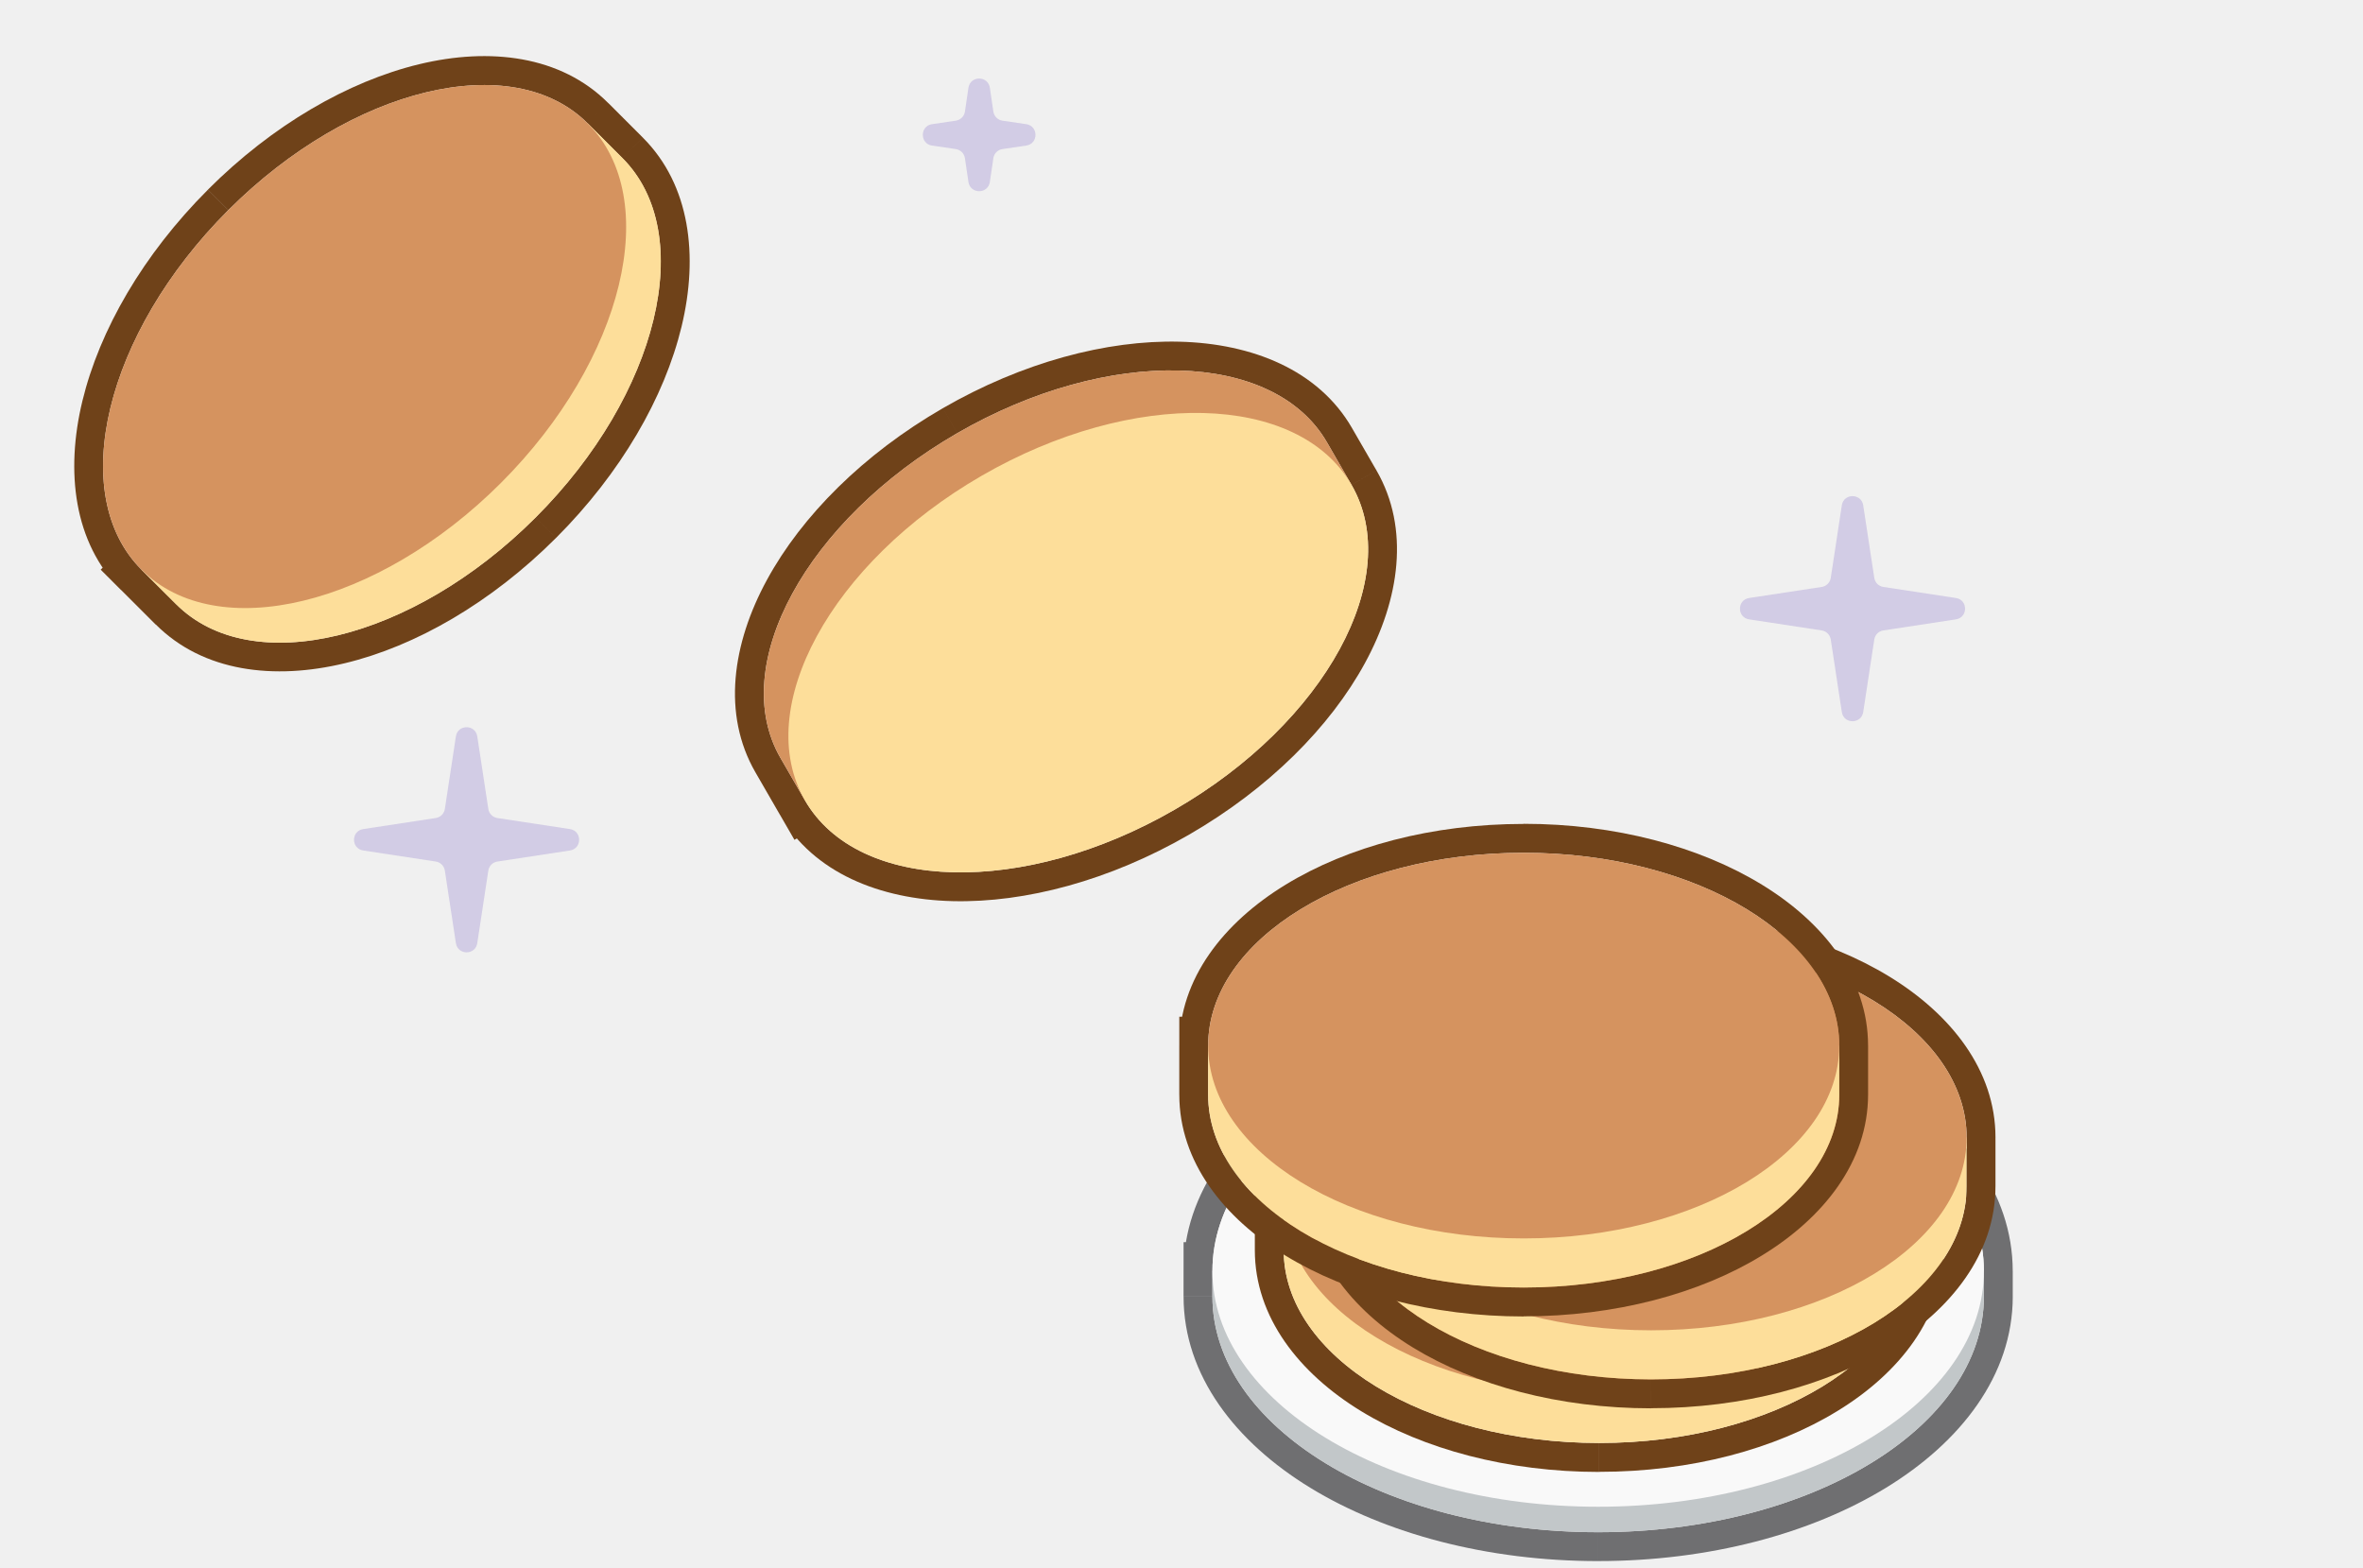
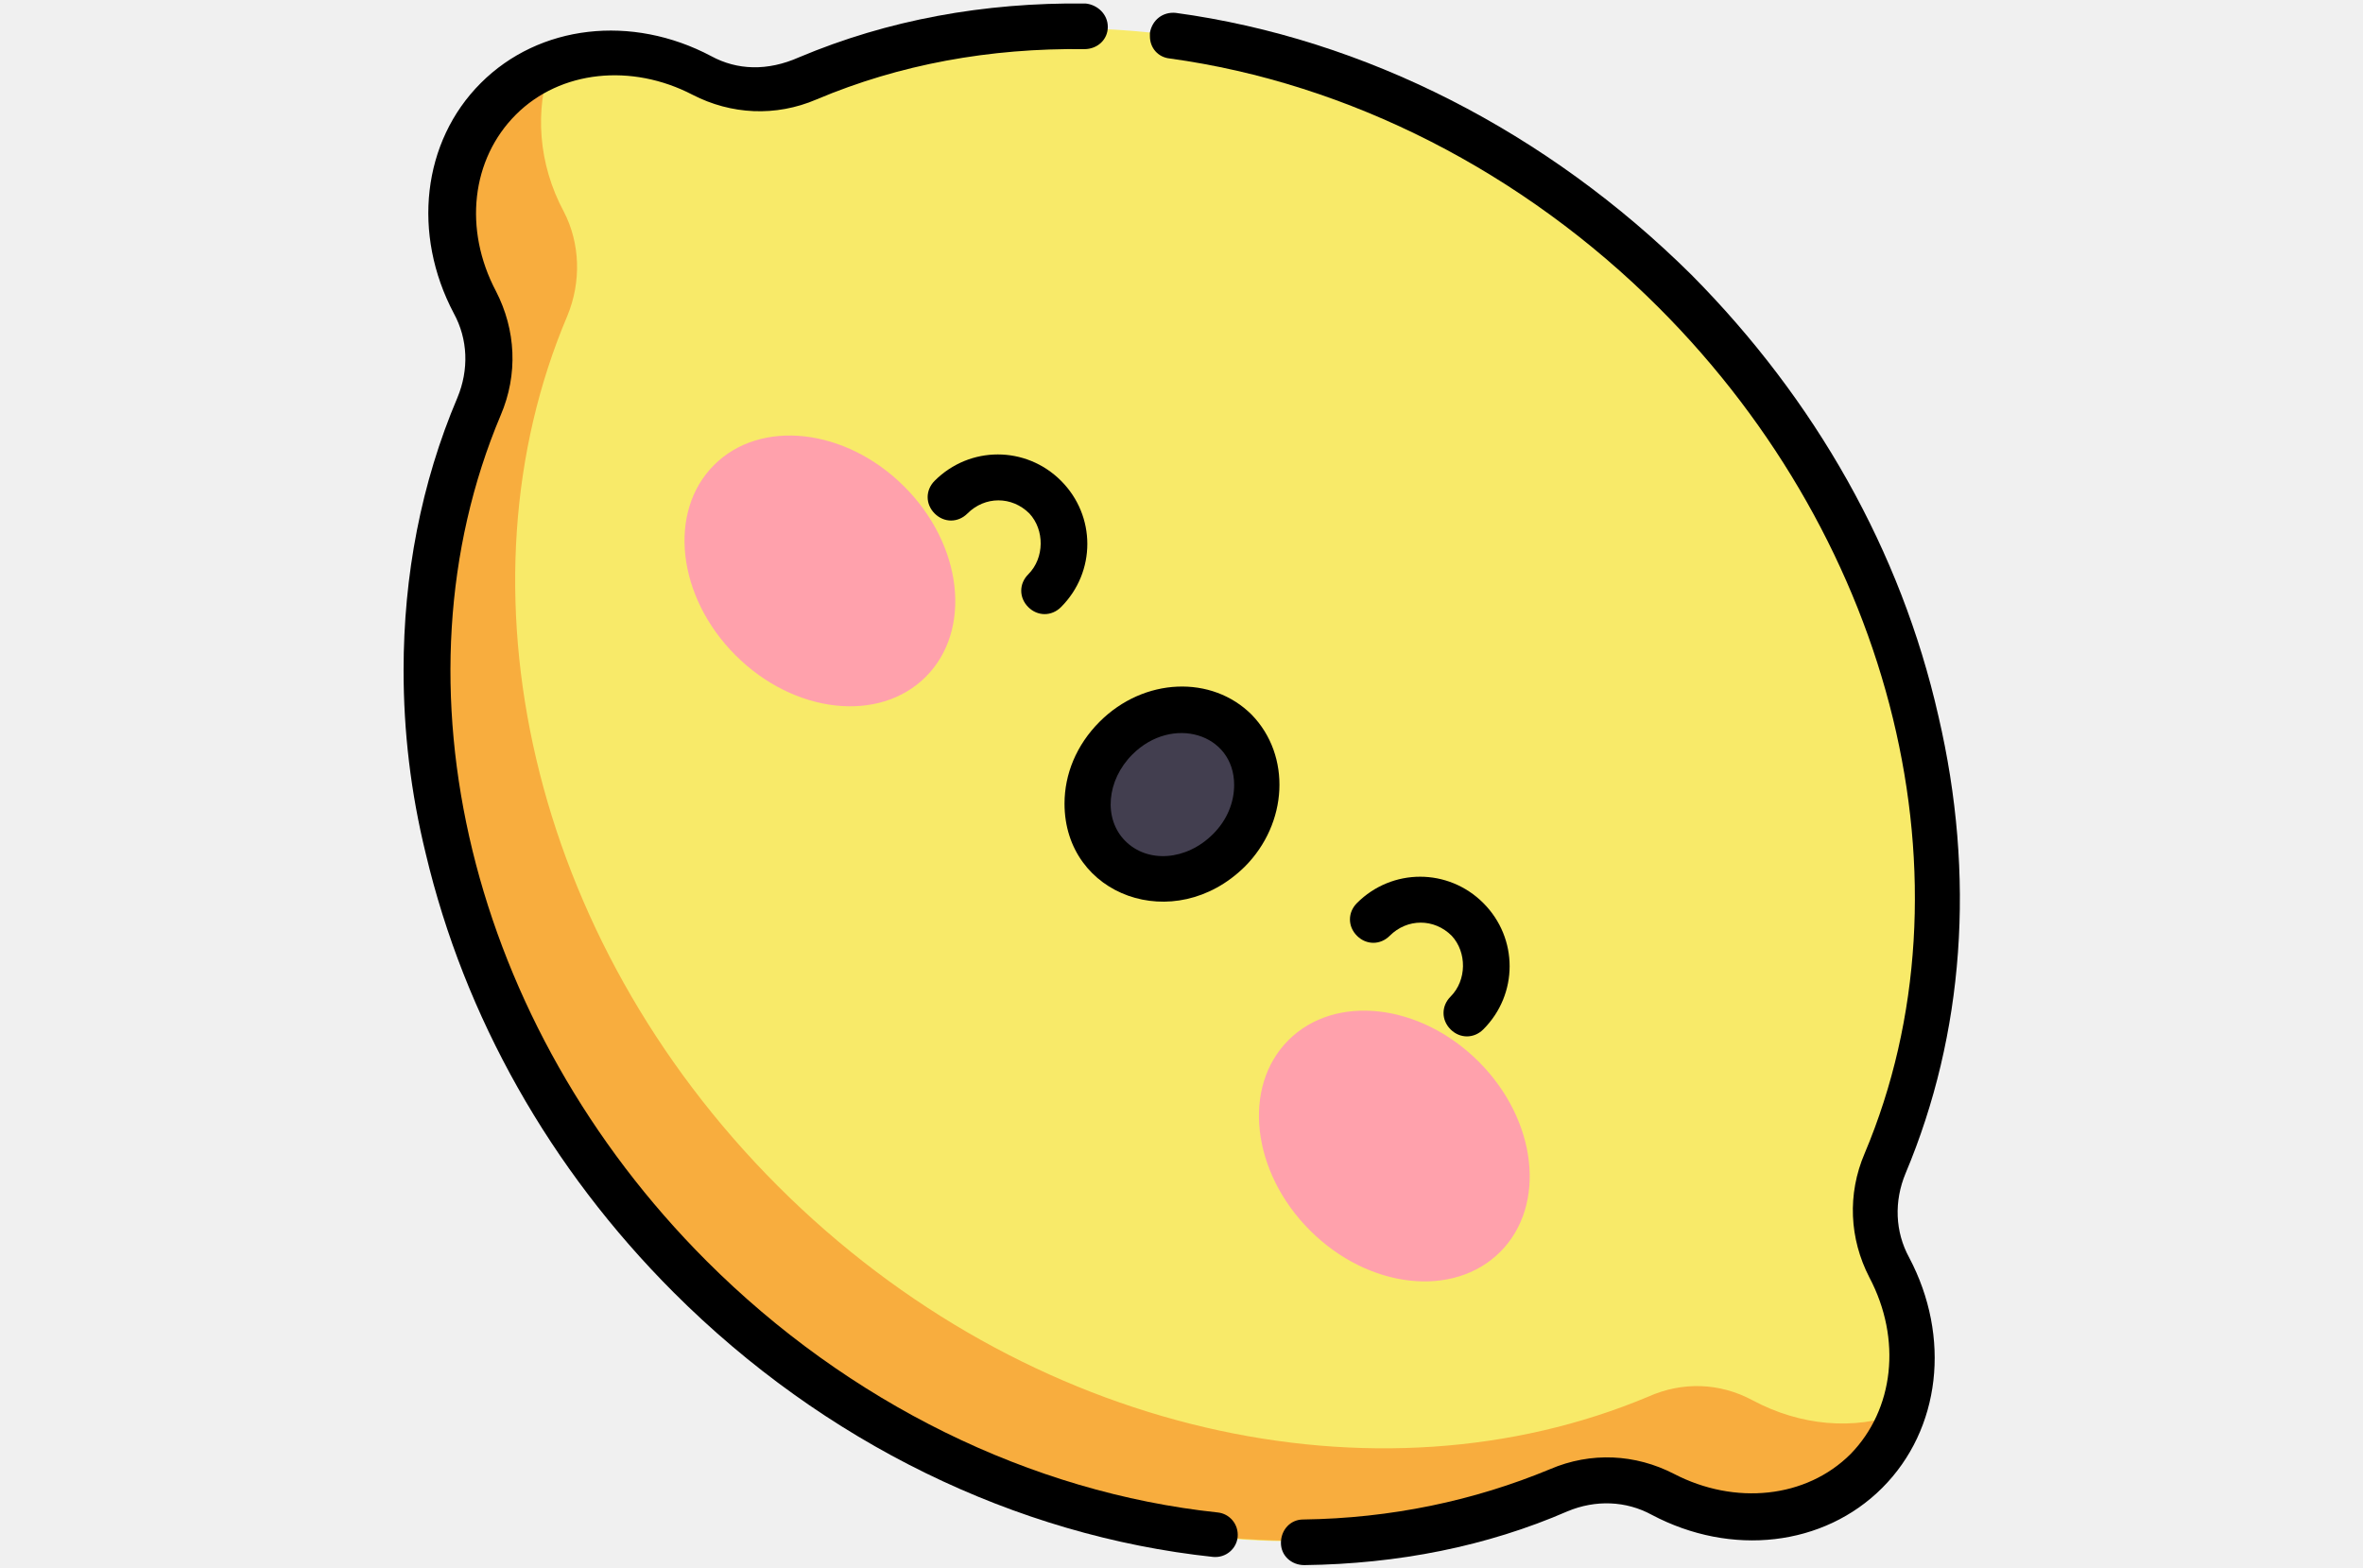
- <svg xmlns="http://www.w3.org/2000/svg" width="202" height="134" fill="none">
-   <style>.B{fill:#fff}.C{fill:#000}.D{fill-rule:evenodd}.E{fill:#612f01}.F{fill:#fedc90}.G{fill:#d1884f}</style>
-   <g clip-path="url(#G)" opacity=".9">
-     <g fill="#aea0d6">
-       <path d="M40.8 62.955c-.16-1.047-1.67-1.047-1.828 0l-.945 6.202c-.06.4-.375.714-.775.775l-6.202.945c-1.047.16-1.047 1.67 0 1.83l6.202.945c.4.06.714.375.775.775l.945 6.202c.16 1.047 1.67 1.047 1.828 0l.945-6.202c.06-.4.375-.714.775-.775l6.202-.945c1.047-.16 1.047-1.67 0-1.83l-6.202-.945c-.4-.06-.714-.375-.775-.775l-.945-6.202zM159.277 43.2c-.16-1.047-1.67-1.047-1.83 0l-.945 6.202c-.06.4-.375.714-.775.775l-6.202.945c-1.047.16-1.047 1.67 0 1.828l6.202.945c.4.06.714.375.775.775l.945 6.202c.16 1.047 1.67 1.047 1.83 0l.945-6.202c.06-.4.375-.714.775-.775l6.2-.945c1.048-.16 1.048-1.67 0-1.828l-6.2-.945c-.4-.06-.714-.375-.775-.775l-.945-6.202zm-76.49-35.7c.16-1.047 1.67-1.047 1.83 0l.3 2.04c.06.4.375.714.775.775l2.04.3c1.047.16 1.047 1.67 0 1.83l-2.04.3c-.4.06-.714.375-.775.775l-.3 2.04c-.16 1.047-1.67 1.047-1.83 0l-.3-2.04c-.06-.4-.375-.714-.775-.775l-2.04-.3c-1.047-.16-1.047-1.67 0-1.83l2.04-.3c.4-.06.714-.375.775-.775l.3-2.04z" opacity=".5" />
+ <svg xmlns="http://www.w3.org/2000/svg" version="1.1" id="Calque_1" x="0px" y="0px" viewBox="0 0 202 134" style="enable-background:new 0 0 202 134;" xml:space="preserve">
+   <style type="text/css">
+ 	.st0{fill:#F8EA69;}
+ 	.st1{fill:#F8AD3E;}
+ 	.st2{fill:#FFA1AC;}
+ 	.st3{fill:#423E4F;}
+ </style>
+   <g>
+     <g>
+       <path class="st0" d="M133.2,127.3c2.9-1.2,6.2-1.1,8.9,0.3c5.9,3.1,12.9,2.5,17.4-2s5.1-11.6,2-17.4c-1.5-2.8-1.6-6-0.3-8.9    c9.8-23.1,3.4-53-18-74.4S91.9-2.9,68.8,6.9c-2.9,1.2-6.2,1.1-8.9-0.3C54,3.5,47,4.1,42.5,8.6s-5.1,11.6-2,17.4    c1.5,2.8,1.6,6,0.3,8.9c-9.7,23.1-3.3,53.1,18,74.4S110.1,137.1,133.2,127.3L133.2,127.3z" />
+       <path class="st1" d="M133.2,127.3c2.9-1.2,6.2-1.1,8.9,0.3c5.9,3.1,12.9,2.5,17.4-2c1.4-1.4,2.4-3,3-4.8c-4,1.5-8.6,1.1-12.7-1.1    c-2.8-1.5-6-1.6-8.9-0.3c-23.1,9.7-53.1,3.3-74.4-18S38.7,50.1,48.5,27c1.2-2.9,1.1-6.2-0.3-8.9C46,14,45.7,9.4,47.1,5.4    c-1.8,0.7-3.4,1.7-4.8,3c-4.5,4.5-5.1,11.6-2,17.4c1.5,2.8,1.6,6,0.3,8.9c-9.7,23.1-3.3,53.1,18,74.4S110.1,137.1,133.2,127.3    L133.2,127.3z" />
+       <g>
+         <ellipse transform="matrix(0.7071 -0.7071 0.7071 0.7071 -13.9856 63.8681)" class="st2" cx="70.1" cy="48.8" rx="10.2" ry="12.8" />
+         <ellipse transform="matrix(0.7071 -0.7071 0.7071 0.7071 -34.3886 112.9632)" class="st2" cx="119.2" cy="98" rx="10.2" ry="12.8" />
+         <ellipse transform="matrix(0.7071 -0.7071 0.7071 0.7071 -18.6374 90.7155)" class="st3" cx="100.2" cy="67.9" rx="7.6" ry="6.8" />
+       </g>
    </g>
-     <mask id="A" width="72" height="48" x="100.643" y="85.509" class="C" maskUnits="userSpaceOnUse">
-       <path d="M100.643 85.51h72v48h-72z" class="B" />
-       <path d="M169.593 108.695v2.143c0 11.13-14.764 20.15-32.975 20.15s-32.975-9.022-32.975-20.15v-2.177c0-11.13 14.763-20.152 32.975-20.152s32.975 9.022 32.975 20.152v.034z" class="D" />
-     </mask>
-     <path fill="#606063" d="M169.593 108.695l-2.466-.007v.007h2.466zm-65.95-.034v-2.466h-2.466v2.466h2.466zm0 0v2.467h2.466v-2.467h-2.466zm63.484.034v2.143h4.932v-2.143h-4.932zm0 2.143c0 4.38-2.916 8.745-8.478 12.144-5.52 3.374-13.304 5.54-22.03 5.54v4.932c9.484 0 18.188-2.344 24.603-6.264 6.372-3.894 10.838-9.604 10.838-16.353h-4.932zm-30.51 17.685c-8.728 0-16.51-2.167-22.03-5.54-5.563-3.4-8.478-7.764-8.478-12.144h-4.932c0 6.75 4.466 12.46 10.838 16.353 6.414 3.92 15.12 6.264 24.603 6.264v-4.932zm-30.51-17.685v-2.177h-4.932v2.177h4.932zm-2.466.3h0v-4.933 4.933zm2.466-2.467h-4.932 4.932zm0 0c0-4.38 2.916-8.746 8.478-12.145 5.52-3.374 13.303-5.54 22.03-5.54v-4.932c-9.484 0-18.19 2.344-24.603 6.264-6.372 3.894-10.838 9.605-10.838 16.354h4.932zm30.51-17.686c8.727 0 16.5 2.167 22.03 5.54 5.562 3.4 8.478 7.764 8.478 12.145h4.932c0-6.75-4.466-12.46-10.838-16.354-6.415-3.92-15.12-6.264-24.603-6.264v4.932zm30.51 17.686v.027l4.932.013v-.04h-4.932z" mask="url(#A)" />
-     <path fill="#bdc2c4" d="M169.593 110.838c0 11.13-14.764 20.15-32.975 20.15s-32.975-9.022-32.975-20.15v-2.177h65.95v2.177z" />
-     <path fill="#faf9fa" d="M169.593 108.66c0 11.13-14.764 20.15-32.975 20.15s-32.975-9.022-32.975-20.15 14.763-20.152 32.975-20.152 32.975 9.022 32.975 20.152z" />
-     <mask id="B" width="60" height="43" x="106.737" y="83.193" class="C" maskUnits="userSpaceOnUse">
-       <path d="M106.737 83.193h60v43h-60z" class="B" />
-       <path d="M163.686 102.777v-.1c0-9.104-12.077-16.484-26.974-16.484s-26.975 7.38-26.975 16.484v4.197c0 9.104 12.077 16.485 26.974 16.485s26.975-7.38 26.975-16.485v-4.097z" class="D" />
-     </mask>
-     <path d="M163.686 102.777l-2.466-.024v.024h2.466zm-53.95-.1v2.466h2.466v-2.466h-2.466zm0 0v-2.466h-2.467v2.466h2.467zm51.483-.001v.076l4.932.048.001-.124h-4.933zM136.712 88.66c7.07 0 13.353 1.756 17.788 4.466 4.476 2.736 6.72 6.184 6.72 9.552h4.933c0-5.736-3.795-10.53-9.08-13.76-5.33-3.256-12.533-5.2-20.36-5.2v4.933zm-24.51 14.018c0-3.368 2.244-6.816 6.72-9.552 4.434-2.7 10.717-4.466 17.788-4.466v-4.933c-7.827 0-15.032 1.934-20.36 5.2-5.286 3.23-9.08 8.024-9.08 13.76h4.932zm0 .001l-4.932-.001 4.932.001zm-2.466 2.466h0v-4.932 4.932zm2.466 1.73v-4.196h-4.933v4.196h4.933zm24.508 14.018c-7.07 0-13.353-1.756-17.788-4.466-4.477-2.736-6.72-6.184-6.72-9.552h-4.933c0 5.736 3.795 10.53 9.08 13.76 5.33 3.256 12.533 5.2 20.36 5.2v-4.933zm24.51-14.018c0 3.368-2.244 6.816-6.72 9.552-4.434 2.7-10.717 4.466-17.788 4.466v4.933c7.827 0 15.032-1.934 20.36-5.2 5.286-3.23 9.08-8.025 9.08-13.76h-4.932zm0-4.097v4.097h4.932v-4.097h-4.932z" class="E" mask="url(#B)" />
-     <path d="M163.686 106.874c0 9.104-12.077 16.485-26.975 16.485s-26.975-7.38-26.975-16.485v-4.196h53.95v4.196z" class="F" />
-     <path d="M163.686 102.677c0 9.104-12.077 16.485-26.975 16.485s-26.975-7.38-26.975-16.485 12.077-16.484 26.975-16.484 26.975 7.38 26.975 16.484z" class="G" />
-     <mask id="C" width="60" height="43" x="111.166" y="77.758" class="C" maskUnits="userSpaceOnUse">
-       <path d="M111.166 77.758h60v43h-60z" class="B" />
-       <path d="M168.115 97.4l.002-.16c0-9.104-12.077-16.484-26.975-16.484s-26.974 7.38-26.975 16.483h-.001v4.196c0 9.104 12.077 16.485 26.975 16.485s26.974-7.38 26.974-16.485V97.4z" class="D" />
-     </mask>
-     <path d="M168.115 97.4l-2.465-.038v.02.02h2.466zm-53.948-.16v2.466h2.466V97.24h-2.466zm-.001 0v-2.466H111.7v2.466h2.466zm51.484.001v.12l4.93.076.002-.197h-4.933zm-24.508-14.018c7.07 0 13.354 1.756 17.788 4.466 4.477 2.736 6.72 6.184 6.72 9.552h4.933c0-5.736-3.795-10.53-9.08-13.76-5.33-3.256-12.533-5.2-20.36-5.2v4.932zm-24.51 14.017c.001-3.368 2.245-6.816 6.722-9.55 4.434-2.7 10.717-4.466 17.787-4.466V78.29c-7.827 0-15.03 1.934-20.36 5.2-5.287 3.23-9.08 8.024-9.082 13.76h4.932zm-2.467 2.466h.001l-.001-4.933v4.933zm2.466 1.73V97.24H111.7v4.196h4.932zm24.51 14.018c-7.07 0-13.354-1.756-17.788-4.466-4.477-2.736-6.72-6.184-6.72-9.552H111.7c0 5.736 3.795 10.53 9.08 13.76 5.328 3.256 12.533 5.2 20.36 5.2v-4.933zm24.508-14.018c0 3.368-2.244 6.816-6.72 9.552-4.435 2.7-10.718 4.466-17.788 4.466v4.933c7.827 0 15.03-1.934 20.36-5.2 5.286-3.23 9.08-8.025 9.08-13.76h-4.933zm0-4.036v4.036h4.933V97.4h-4.933z" class="E" mask="url(#C)" />
-     <path d="M168.115 101.438c0 9.104-12.077 16.484-26.974 16.484s-26.975-7.38-26.975-16.484v-4.196h53.95v4.197z" class="F" />
-     <path d="M168.116 97.242c0 9.105-12.077 16.485-26.975 16.485s-26.975-7.38-26.975-16.485 12.077-16.485 26.975-16.485 26.975 7.38 26.975 16.485z" class="G" />
-     <mask id="D" width="60" height="43" x="100.278" y="69.903" class="C" maskUnits="userSpaceOnUse">
-       <path d="M100.278 69.903h60v43h-60z" class="B" />
-       <path d="M157.228 89.485v-.097c0-9.104-12.077-16.485-26.975-16.485s-26.974 7.38-26.974 16.485h-.001v4.196c0 9.104 12.077 16.485 26.975 16.485s26.975-7.38 26.975-16.485v-4.1z" class="D" />
-     </mask>
-     <path d="M157.228 89.485l-2.466-.023-.001.012v.012h2.467zm-53.95-.097v2.466h2.466v-2.466h-2.466zm-.001 0v-2.466h-2.466v2.466h2.466zm51.484-.001v.074l4.932.047v-.12h-4.932zm-24.51-14.018c7.07 0 13.354 1.757 17.788 4.466 4.477 2.736 6.72 6.184 6.72 9.552h4.932c0-5.736-3.794-10.53-9.08-13.76-5.328-3.256-12.533-5.2-20.36-5.2v4.932zm-24.508 14.018c0-3.368 2.244-6.816 6.72-9.552 4.435-2.7 10.718-4.466 17.788-4.466v-4.932c-7.827 0-15.03 1.934-20.36 5.2-5.286 3.23-9.08 8.024-9.08 13.76h4.933zm0 0h-4.933 4.933zm-2.467 2.466h.001l-.001-4.933v4.933zm2.466 1.73v-4.196h-4.932v4.196h4.932zm24.51 14.02c-7.07 0-13.354-1.757-17.788-4.467-4.477-2.736-6.72-6.184-6.72-9.552h-4.932c0 5.736 3.795 10.53 9.08 13.76 5.328 3.256 12.533 5.2 20.36 5.2v-4.932zm24.508-14.02c0 3.368-2.243 6.816-6.72 9.552-4.435 2.7-10.717 4.467-17.788 4.467v4.932c7.827 0 15.03-1.934 20.36-5.2 5.286-3.23 9.08-8.024 9.08-13.76h-4.933zm0-4.1v4.1h4.933v-4.1h-4.933z" class="E" mask="url(#D)" />
-     <path d="M157.228 93.585c0 9.104-12.077 16.484-26.975 16.484s-26.975-7.38-26.975-16.484v-4.196h53.95v4.196z" class="F" />
-     <path d="M157.228 89.388c0 9.104-12.077 16.484-26.975 16.484s-26.975-7.38-26.975-16.484 12.077-16.485 26.975-16.485 26.975 7.38 26.975 16.485z" class="G" />
-     <mask id="E" width="73.462" height="67.239" x="54.459" y="19.562" class="C" maskUnits="userSpaceOnUse">
-       <path d="M54.46 19.562h73.462V86.8H54.46z" class="B" />
-       <path d="M115.49 41.374l.045.078c4.552 7.884-2.216 20.314-15.118 27.763s-27.05 7.096-31.603-.788h0l-2.098-3.634C62.165 56.91 68.934 44.48 81.835 37.03s27.05-7.096 31.603.79l2.053 3.555z" class="D" />
-     </mask>
-     <path d="M115.49 41.374l-2.125 1.252-.006-.01-.005-.01 2.136-1.233zM68.815 68.427l-1.233-2.136 2.136-1.233 1.233 2.136-2.136 1.233zm0 0l1.233 2.136-2.136 1.233-1.233-2.136 2.136-1.233zm-2.098-3.634l-2.136 1.233 2.136-1.233zm46.72-26.975l2.136-1.233-2.136 1.233zm-.037 4.866l-.035-.06 4.25-2.504.056.097-4.27 2.466zM99.185 67.08c6.123-3.535 10.686-8.198 13.17-12.762 2.51-4.608 2.728-8.716 1.045-11.632l4.27-2.466c2.868 4.968 1.98 11.017-.984 16.458-2.986 5.484-8.26 10.76-15.037 14.675l-2.466-4.272zm-28.234.114c1.684 2.916 5.35 4.78 10.596 4.912 5.195.13 11.514-1.49 17.638-5.026l2.466 4.272c-6.778 3.913-13.984 5.84-20.227 5.685-6.193-.154-11.876-2.408-14.745-7.376l4.272-2.467zm-3.37-.902h0l2.466 4.272-2.466-4.272zm1.27-2.73l2.098 3.634-4.272 2.466-2.098-3.634 4.272-2.466zm14.216-24.394c-6.123 3.535-10.686 8.198-13.172 12.762-2.51 4.608-2.728 8.716-1.044 11.633l-4.272 2.466c-2.868-4.968-1.98-11.017.984-16.458 2.987-5.484 8.26-10.76 15.037-14.675l2.466 4.272zm28.235-.114c-1.684-2.917-5.352-4.78-10.597-4.912-5.195-.13-11.514 1.49-17.638 5.026l-2.466-4.272c6.778-3.914 13.984-5.84 20.228-5.685 6.193.155 11.876 2.41 14.744 7.377l-4.27 2.466zm2.052 3.555l-2.052-3.555 4.27-2.466 2.053 3.555-4.272 2.466z" class="E" mask="url(#E)" />
-     <path d="M113.438 37.818c-4.552-7.884-18.702-8.237-31.603-.79s-19.67 19.88-15.12 27.763l2.098 3.634 46.722-26.975-2.098-3.634z" class="G" />
-     <path d="M115.536 41.452c-4.552-7.884-18.7-8.237-31.603-.79s-19.67 19.88-15.12 27.763 18.7 8.238 31.604.79 19.67-19.88 15.118-27.763z" class="F" />
-     <mask id="F" width="72.832" height="72.832" x="-3.84" y="-5.357" class="C" maskUnits="userSpaceOnUse">
-       <path d="M-3.84-5.357h72.832v72.832H-3.84z" class="B" />
-       <path d="M12.095 48.7c-6.438-6.438-3.117-20.196 7.418-30.73s24.293-13.855 30.73-7.418l.035.035L53.2 13.51c6.438 6.438 3.117 20.196-7.418 30.73S21.5 58.095 15.062 51.657L12.095 48.7z" class="D" />
-     </mask>
-     <path d="M12.095 48.7l1.744-1.744 1.744 1.744-1.744 1.744-1.744-1.744zm38.183-38.113l-1.744 1.744-.008-.008 1.752-1.735zM12.095 48.7l-1.744 1.744L8.607 48.7l1.744-1.744 1.744 1.744zm1.744-1.744h0 0 0 0l-3.488 3.488 3.488-3.488zm7.418-27.243c-5 5-8.2 10.684-9.42 15.736-1.23 5.1-.38 9.125 2.002 11.506l-3.488 3.488c-4.056-4.056-4.763-10.13-3.31-16.152 1.465-6.07 5.192-12.532 10.727-18.067l3.488 3.488zM48.5 12.286c-2.38-2.38-6.406-3.233-11.506-2.002-5.052 1.22-10.736 4.42-15.736 9.42l-3.488-3.488C23.303 10.68 29.765 6.954 35.835 5.49c6.022-1.454 12.095-.747 16.15 3.31L48.5 12.286zm.026.026l-.026-.026 3.488-3.488.043.043-3.504 3.47zm2.94 2.94l-2.932-2.933 3.488-3.488 2.932 2.932-3.488 3.488zm-7.418 27.243c5-5 8.2-10.684 9.42-15.736 1.23-5.1.38-9.125-2.002-11.506l3.488-3.488c4.056 4.056 4.763 10.13 3.31 16.15-1.465 6.07-5.192 12.532-10.727 18.067l-3.488-3.488zm-27.243 7.418c2.38 2.38 6.406 3.233 11.506 2.002 5.052-1.22 10.736-4.42 15.736-9.42l3.488 3.488C42 51.518 35.54 55.245 29.47 56.7c-6.022 1.454-12.095.747-16.15-3.31l3.488-3.488zm-2.967-2.967l2.967 2.967-3.488 3.488-2.967-2.967 3.488-3.488zm0 3.488h0l-3.488-3.488 3.488 3.488z" class="E" mask="url(#F)" />
-     <path d="M15.06 51.657c6.438 6.438 20.196 3.117 30.73-7.418s13.855-24.293 7.418-30.73l-2.967-2.967L12.094 48.7l2.967 2.967z" class="F" />
-     <path d="M12.095 48.7c6.438 6.438 20.196 3.117 30.73-7.418s13.855-24.293 7.418-30.73-20.196-3.117-30.73 7.418S5.657 42.252 12.095 48.7z" class="G" />
+     <g>
+       <path d="M98.3,2.8c0,0.1,0,0.2,0,0.3c0,1,0.7,1.8,1.7,1.9c15.3,2.1,30.2,9.7,41.8,21.3c20.2,20.2,27.3,49.3,17.6,72.3    c-1.5,3.5-1.3,7.3,0.4,10.6c2.8,5.3,2.1,11.3-1.6,15.1c-3.8,3.8-9.9,4.4-15.1,1.7c-3.3-1.7-7.1-1.9-10.6-0.4    c-6.5,2.7-13.6,4.2-21.1,4.3c-1.1,0-1.9,0.9-1.9,2s0.9,1.9,2,1.9c8-0.1,15.6-1.6,22.5-4.6c2.4-1,5-0.9,7.2,0.3    c6.8,3.6,14.7,2.7,19.7-2.3s5.9-12.9,2.3-19.7c-1.2-2.2-1.3-4.8-0.3-7.2c5-11.9,6-25.4,2.8-39.1c-3.2-14.1-10.5-27-21.1-37.7    c-12.3-12.2-27.9-20.2-44.1-22.4C99.4,1,98.5,1.7,98.3,2.8L98.3,2.8z" />
+       <path d="M60.8,4.8C54,1.2,46.1,2.1,41.1,7.1S35.2,20,38.8,26.8c1.2,2.2,1.3,4.8,0.3,7.2c-3.1,7.3-4.6,15.2-4.6,23.3    c0,5.2,0.6,10.4,1.9,15.7c3.3,13.9,10.6,26.9,21.2,37.5c12.8,12.8,29.2,20.8,46.1,22.6c1.1,0.1,2-0.7,2.1-1.7    c0.1-1.1-0.7-2-1.7-2.1c-16-1.7-31.6-9.4-43.7-21.5C40.2,87.6,33.1,58.5,42.8,35.5c1.5-3.5,1.3-7.3-0.4-10.6    c-2.8-5.3-2.1-11.3,1.7-15.1S54,5.4,59.2,8.1c3.3,1.7,7.1,1.9,10.6,0.4c7.1-3,14.8-4.4,22.9-4.3c1.1,0,2-0.8,2-1.9l0,0    c0-1.1-0.9-1.9-1.9-2c-8.7-0.1-16.9,1.4-24.5,4.6C65.6,6.1,63,6,60.8,4.8L60.8,4.8z" />
+       <path d="M107,61.1c-3.4-3.4-9.2-3.2-13,0.6c-2,2-3,4.5-3,7c0,7.9,9.4,11.3,15.4,5.4C110.1,70.4,110.4,64.6,107,61.1z M96.2,71.9    c-1.9-1.9-1.6-5.2,0.6-7.4c3.4-3.4,8.7-1.8,8.7,2.6c0,1.5-0.6,3-1.8,4.2C101.4,73.6,98.1,73.8,96.2,71.9z" />
+       <path d="M87.9,49.1c-0.8,0.8-0.8,2,0,2.8s2,0.8,2.8,0c3-3,3-7.8,0-10.8s-7.8-3-10.8,0c-0.8,0.8-0.8,2,0,2.8s2,0.8,2.8,0    c1.5-1.5,3.8-1.5,5.3,0C89.3,45.3,89.3,47.7,87.9,49.1L87.9,49.1z" />
+       <path d="M124,85.2c-0.8,0.8-0.8,2,0,2.8c0.8,0.8,2,0.8,2.8,0c3-3,3-7.8,0-10.8s-7.8-3-10.8,0c-0.8,0.8-0.8,2,0,2.8    c0.8,0.8,2,0.8,2.8,0c1.5-1.5,3.8-1.5,5.3,0C125.4,81.4,125.4,83.8,124,85.2L124,85.2z" />
+     </g>
  </g>
-   <defs>
-     <clipPath id="G">
-       <path d="M0 0h202v133.654H0z" class="B" />
-     </clipPath>
-   </defs>
</svg>
